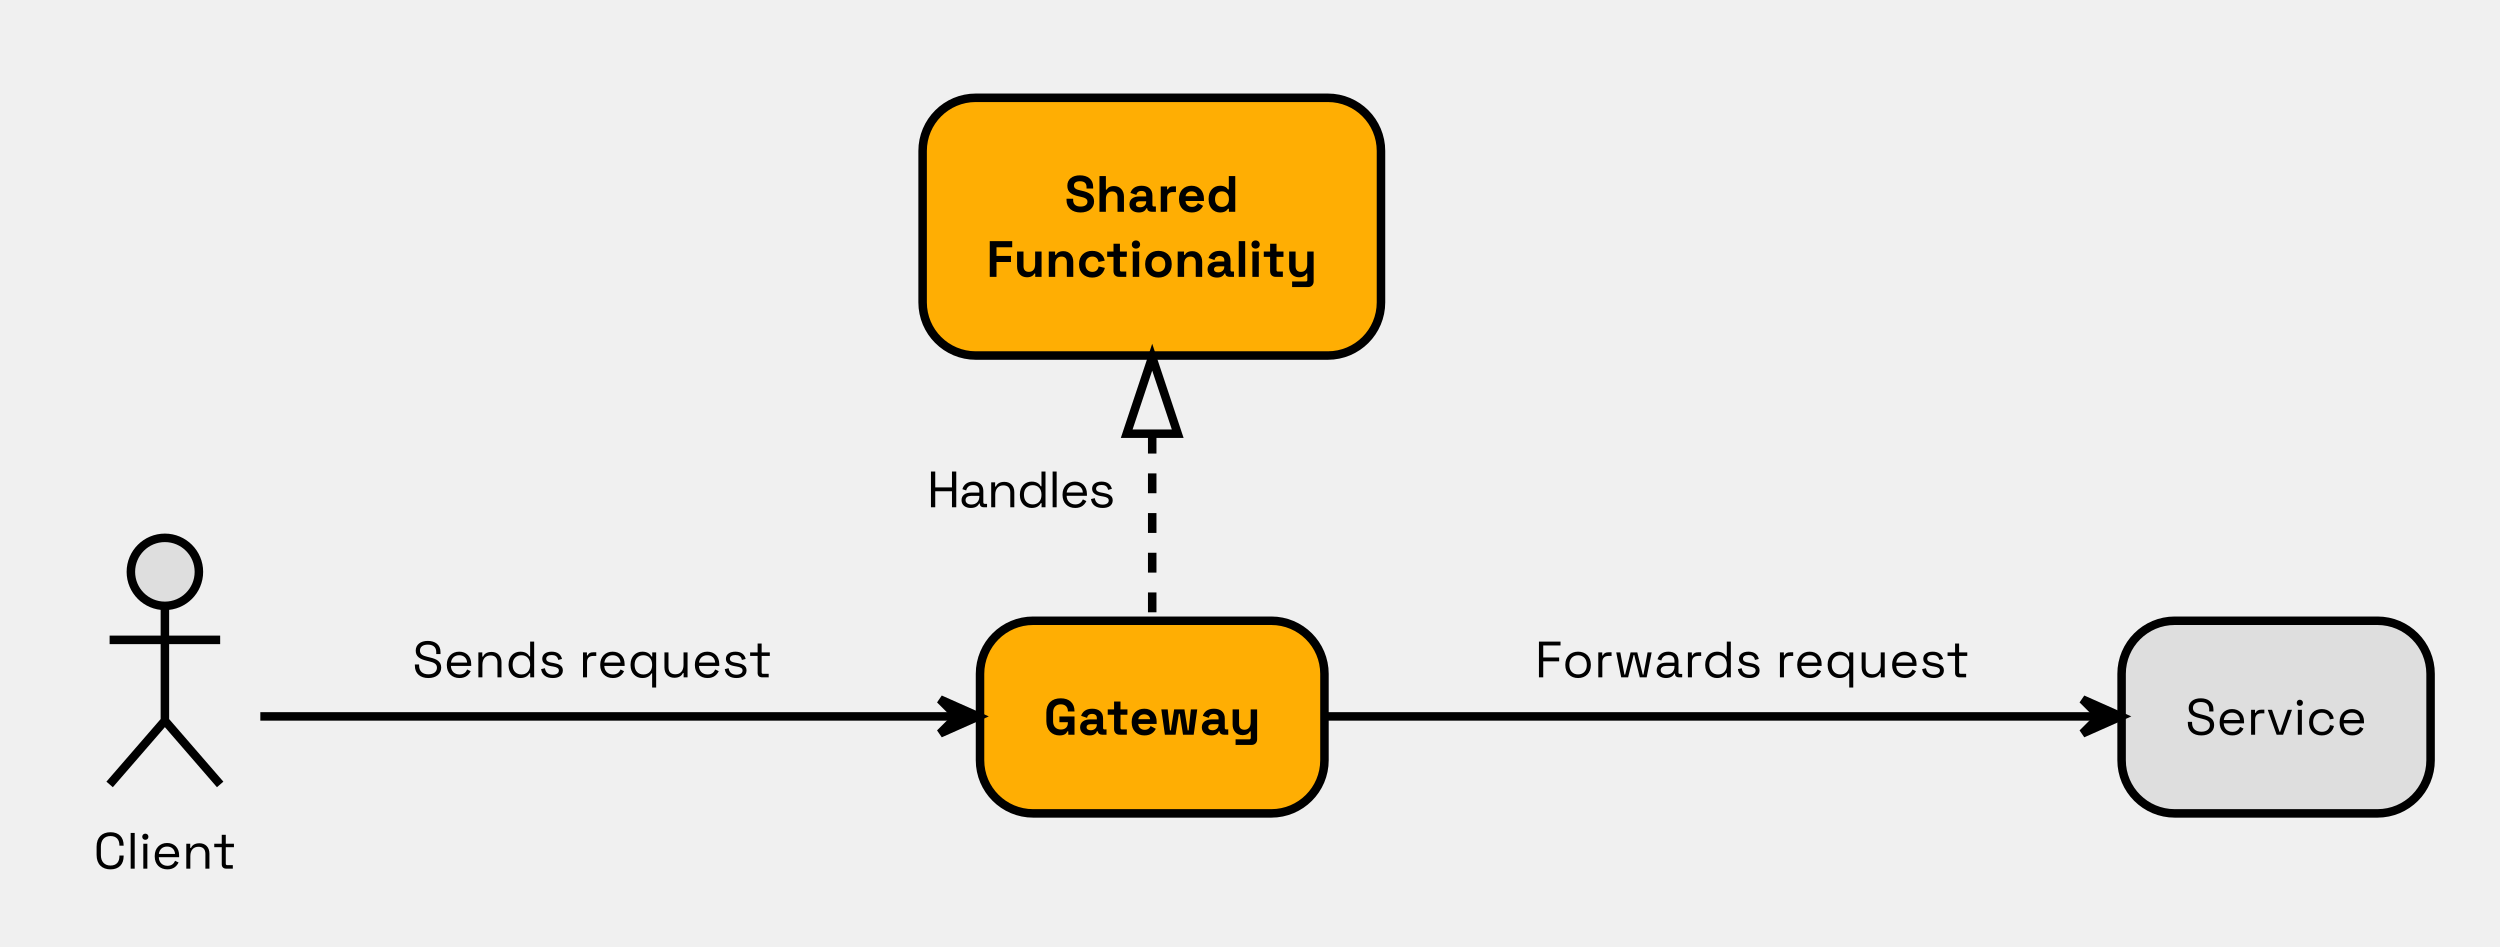
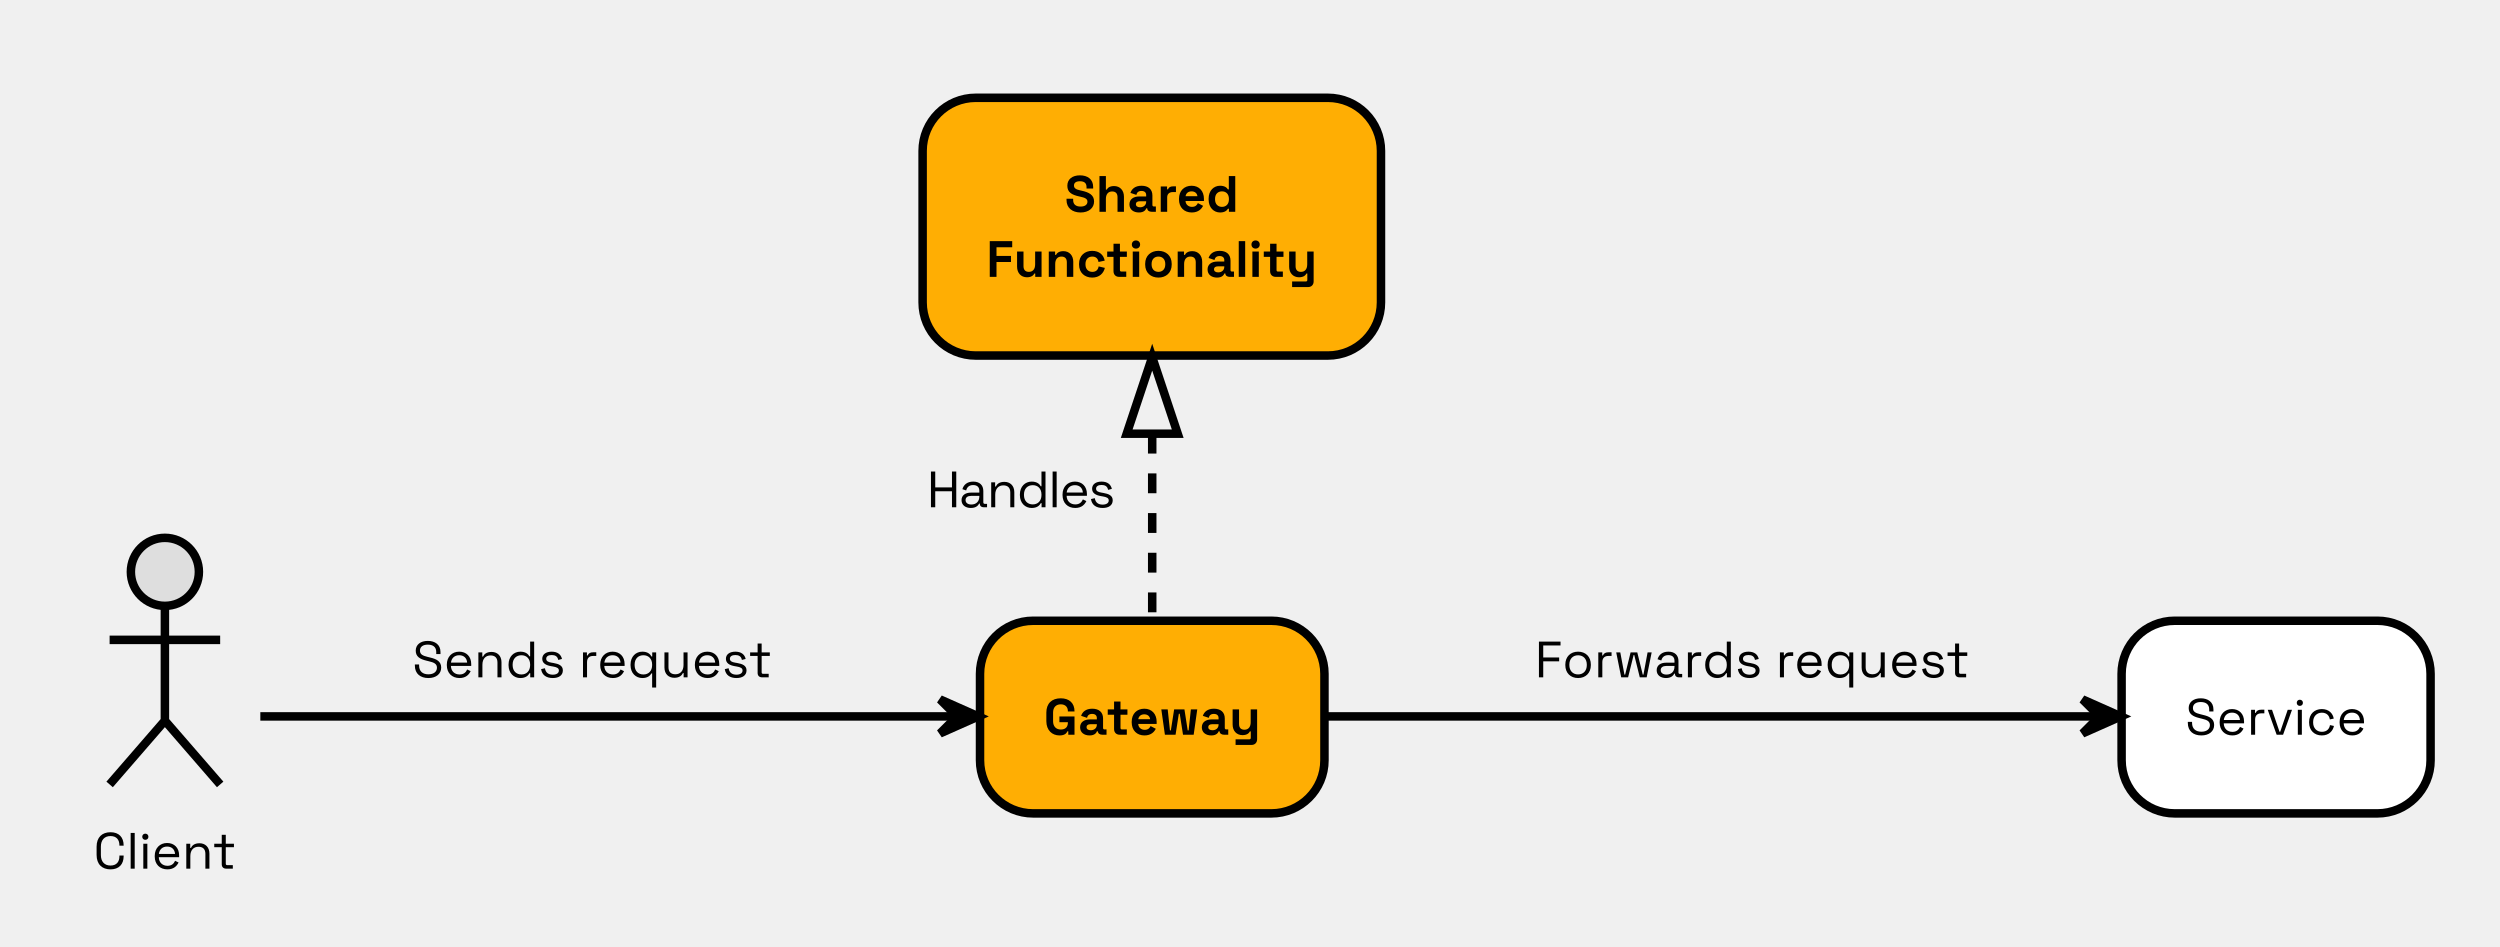
<svg xmlns="http://www.w3.org/2000/svg" width="882" height="334.5" preserveAspectRatio="none" style="width:882px;height:334px" viewBox="0 0 882 334">
  <rect width="121.519" height="67.968" x="345.75" y="219" fill="#FFAE03" rx="18.75" ry="18.75" style="stroke:#000;stroke-width:3" />
  <path d="M373.794 259.464c1.944 0 2.52-.846 2.772-1.458h.324v1.206h2.196v-6.444h-5.328v2.016h2.988v.18c0 1.404-.756 2.412-2.484 2.412s-2.736-1.152-2.736-2.916v-3.096c0-1.764 1.008-2.88 2.7-2.88s2.52 1.044 2.52 2.376v.144h2.34v-.072c0-2.808-1.764-4.572-4.86-4.572-3.132 0-5.076 1.8-5.076 5.04v3.024c0 3.24 2.052 5.04 4.644 5.04m10.614 0c1.872 0 2.43-1.008 2.592-1.458h.342v.018c0 .72.648 1.188 1.53 1.188h1.512v-1.872h-.72c-.324 0-.504-.18-.504-.54v-3.33c0-2.232-1.476-3.438-3.816-3.438-2.322 0-3.492 1.17-3.924 2.52l2.088.702c.162-.81.666-1.386 1.8-1.386 1.152 0 1.656.612 1.656 1.44v.504h-2.448c-2.016 0-3.456.954-3.456 2.79s1.44 2.862 3.348 2.862m.396-1.836c-.972 0-1.476-.45-1.476-1.098s.504-1.026 1.35-1.026h2.286v.18c0 1.188-.9 1.944-2.16 1.944m10.218 1.584h2.52v-1.872h-1.728c-.324 0-.504-.18-.504-.54v-4.644h2.448v-1.872h-2.448v-2.772h-2.268v2.772h-2.232v1.872h2.232v5.04c0 1.224.792 2.016 1.98 2.016m8.742.252c2.448 0 3.51-1.386 4.014-2.34l-1.854-.972c-.306.684-.828 1.332-2.088 1.332s-2.214-.846-2.268-2.07h6.498v-.774c0-2.736-1.71-4.608-4.338-4.608-2.664 0-4.464 1.8-4.464 4.608v.216c0 2.808 1.818 4.608 4.5 4.608m-2.178-5.742c.162-1.026.9-1.71 2.124-1.71 1.17 0 1.944.684 2.052 1.71zm9.39 5.49h3.762l1.152-7.398h.324l1.152 7.398h3.762l1.26-8.928h-2.25l-.792 7.398h-.324l-1.152-7.398h-3.636l-1.152 7.398h-.324l-.792-7.398h-2.25zm16.375.252c1.872 0 2.43-1.008 2.592-1.458h.342v.018c0 .72.648 1.188 1.53 1.188h1.512v-1.872h-.72c-.324 0-.504-.18-.504-.54v-3.33c0-2.232-1.476-3.438-3.816-3.438-2.322 0-3.492 1.17-3.924 2.52l2.088.702c.162-.81.666-1.386 1.8-1.386 1.152 0 1.656.612 1.656 1.44v.504h-2.448c-2.016 0-3.456.954-3.456 2.79s1.44 2.862 3.348 2.862m.396-1.836c-.972 0-1.476-.45-1.476-1.098s.504-1.026 1.35-1.026h2.286v.18c0 1.188-.9 1.944-2.16 1.944m8.166 5.184h5.616c1.188 0 1.98-.792 1.98-2.016v-10.512h-2.268v4.536c0 1.656-.81 2.628-2.196 2.628-1.224 0-1.908-.666-1.908-2.016v-5.148h-2.268v5.328c0 2.214 1.386 3.744 3.474 3.744 1.602 0 2.322-.702 2.61-1.314h.324v2.25c0 .36-.18.54-.504.54h-4.86z" aria-label="Gateway" style="font-weight:700;font-size:18px;font-family:&quot;Space Grotesk&quot;" />
  <rect width="161.713" height="90.936" x="325.5" y="34.5" fill="#FFAE03" rx="18.75" ry="18.75" style="stroke:#000;stroke-width:3" />
  <path d="M381.22 74.964c2.915 0 4.77-1.584 4.77-3.888s-1.783-3.24-4.465-3.816l-.414-.09c-1.512-.324-2.214-.774-2.214-1.71s.666-1.512 2.106-1.512 2.322.576 2.322 2.016v.54h2.34v-.54c0-2.736-1.962-4.104-4.662-4.104s-4.446 1.368-4.446 3.672 1.53 3.186 4.14 3.762l.414.09c1.62.36 2.538.72 2.538 1.764 0 1.008-.81 1.728-2.43 1.728s-2.61-.756-2.61-2.268v-.504h-2.34v.504c0 2.736 2.034 4.356 4.95 4.356m6.67-.252h2.268v-4.536c0-1.656.81-2.628 2.196-2.628 1.224 0 1.908.666 1.908 2.016v5.148h2.268v-5.328c0-2.214-1.386-3.744-3.474-3.744-1.584 0-2.286.666-2.574 1.242h-.324v-4.77h-2.268zm13.925.252c1.872 0 2.43-1.008 2.592-1.458h.342v.018c0 .72.648 1.188 1.53 1.188h1.512V72.84h-.72c-.324 0-.504-.18-.504-.54v-3.33c0-2.232-1.476-3.438-3.816-3.438-2.322 0-3.492 1.17-3.924 2.52l2.088.702c.162-.81.666-1.386 1.8-1.386 1.152 0 1.656.612 1.656 1.44v.504h-2.448c-2.016 0-3.456.954-3.456 2.79s1.44 2.862 3.348 2.862m.396-1.836c-.972 0-1.476-.45-1.476-1.098s.504-1.026 1.35-1.026h2.286v.18c0 1.188-.9 1.944-2.16 1.944m7.3 1.584h2.269v-5.076c0-1.26.828-1.872 1.98-1.872h1.116v-2.016h-1.08c-.828 0-1.476.324-1.728 1.044h-.324v-1.008h-2.232zm10.938.252c2.448 0 3.51-1.386 4.014-2.34l-1.854-.972c-.306.684-.828 1.332-2.088 1.332s-2.214-.846-2.268-2.07h6.498v-.774c0-2.736-1.71-4.608-4.338-4.608-2.664 0-4.464 1.8-4.464 4.608v.216c0 2.808 1.818 4.608 4.5 4.608m-2.178-5.742c.162-1.026.9-1.71 2.124-1.71 1.17 0 1.944.684 2.052 1.71zm12.16 5.742c1.62 0 2.395-.648 2.809-1.332h.324v1.08h2.232v-12.6h-2.268v4.698h-.324c-.378-.63-1.152-1.278-2.772-1.278-2.16 0-4.032 1.656-4.032 4.572v.288c0 2.916 1.89 4.572 4.032 4.572m.685-1.98c-1.386 0-2.448-.918-2.448-2.646v-.18c0-1.728 1.044-2.646 2.448-2.646s2.448.918 2.448 2.646v.18c0 1.728-1.062 2.646-2.448 2.646" aria-label="Shared" style="font-weight:700;font-size:18px;font-family:&quot;Space Grotesk&quot;" />
  <path d="M349.188 97.68h2.376v-5.238h5.112v-2.16h-5.112V87.24h5.544v-2.16h-7.92zm13.11.144c1.602 0 2.322-.702 2.61-1.314h.324v1.17h2.232v-8.928h-2.268v4.536c0 1.656-.81 2.628-2.196 2.628-1.224 0-1.908-.666-1.908-2.016v-5.148h-2.268v5.328c0 2.214 1.386 3.744 3.474 3.744m7.71-.144h2.268v-4.536c0-1.656.81-2.628 2.196-2.628 1.224 0 1.908.666 1.908 2.016v5.148h2.268v-5.328c0-2.214-1.386-3.744-3.474-3.744-1.602 0-2.322.702-2.61 1.314h-.324v-1.17h-2.232zm15.306.252c2.556 0 4.014-1.494 4.482-3.42l-2.196-.522c-.198 1.152-.864 1.926-2.232 1.926s-2.412-.918-2.412-2.61v-.18c0-1.692 1.044-2.61 2.412-2.61s2.034.828 2.178 1.908l2.196-.468c-.378-1.98-1.872-3.456-4.428-3.456-2.592 0-4.626 1.674-4.626 4.59v.252c0 2.916 2.034 4.59 4.626 4.59m9.51-.252h2.52v-1.872h-1.728c-.324 0-.504-.18-.504-.54v-4.644h2.448v-1.872h-2.448V85.98h-2.268v2.772h-2.232v1.872h2.232v5.04c0 1.224.792 2.016 1.98 2.016m5.946-9.972c.828 0 1.458-.576 1.458-1.44s-.63-1.44-1.458-1.44-1.458.576-1.458 1.44.63 1.44 1.458 1.44m-1.134 9.972h2.268v-8.928h-2.268zm9.06.252c2.664 0 4.68-1.692 4.68-4.572v-.288c0-2.88-2.016-4.572-4.68-4.572s-4.68 1.692-4.68 4.572v.288c0 2.88 2.016 4.572 4.68 4.572m0-2.016c-1.386 0-2.412-.936-2.412-2.61v-.18c0-1.674 1.008-2.61 2.412-2.61s2.412.936 2.412 2.61v.18c0 1.674-1.026 2.61-2.412 2.61m6.793 1.764h2.268v-4.536c0-1.656.81-2.628 2.196-2.628 1.224 0 1.908.666 1.908 2.016v5.148h2.268v-5.328c0-2.214-1.386-3.744-3.474-3.744-1.602 0-2.322.702-2.61 1.314h-.324v-1.17h-2.232zm13.884.252c1.872 0 2.43-1.008 2.592-1.458h.342v.018c0 .72.648 1.188 1.53 1.188h1.512v-1.872h-.72c-.324 0-.504-.18-.504-.54v-3.33c0-2.232-1.476-3.438-3.816-3.438-2.322 0-3.492 1.17-3.924 2.52l2.088.702c.162-.81.666-1.386 1.8-1.386 1.152 0 1.656.612 1.656 1.44v.504h-2.448c-2.016 0-3.456.954-3.456 2.79s1.44 2.862 3.348 2.862m.396-1.836c-.972 0-1.476-.45-1.476-1.098s.504-1.026 1.35-1.026h2.286v.18c0 1.188-.9 1.944-2.16 1.944m7.26 1.584h2.268v-12.6h-2.268zm5.946-9.972c.828 0 1.458-.576 1.458-1.44s-.63-1.44-1.458-1.44-1.458.576-1.458 1.44.63 1.44 1.458 1.44m-1.134 9.972h2.268v-8.928h-2.268zm8.232 0h2.52v-1.872h-1.728c-.324 0-.504-.18-.504-.54v-4.644h2.448v-1.872h-2.448V85.98h-2.268v2.772h-2.232v1.872h2.232v5.04c0 1.224.792 2.016 1.98 2.016m5.784 3.6h5.616c1.188 0 1.98-.792 1.98-2.016V88.752h-2.268v4.536c0 1.656-.81 2.628-2.196 2.628-1.224 0-1.908-.666-1.908-2.016v-5.148h-2.268v5.328c0 2.214 1.386 3.744 3.474 3.744 1.602 0 2.322-.702 2.61-1.314h.324v2.25c0 .36-.18.54-.504.54h-4.86z" aria-label="Functionality" style="font-weight:700;font-size:18px;font-family:&quot;Space Grotesk&quot;" />
-   <rect width="109.008" height="67.968" x="748.5" y="219" fill="#DEDEDE" rx="18.75" ry="18.75" style="stroke:#000;stroke-width:3" />
+   <rect width="109.008" height="67.968" x="748.5" y="219" fill="#FFF" rx="18.75" ry="18.75" style="stroke:#000;stroke-width:3" />
  <path d="M776.634 259.464c2.736 0 4.518-1.458 4.518-3.69 0-2.214-1.71-3.042-3.888-3.546l-.936-.234c-1.674-.414-2.664-.864-2.664-2.214s1.08-2.106 2.754-2.106c1.728 0 2.988.756 2.988 2.574v.756h1.494v-.756c0-2.574-1.944-3.888-4.482-3.888s-4.248 1.314-4.248 3.438 1.512 2.988 3.744 3.528l.936.234c1.692.396 2.808.864 2.808 2.25 0 1.35-1.062 2.34-3.024 2.34-1.926 0-3.276-.99-3.276-3.096v-.378h-1.494v.378c0 2.952 2.016 4.41 4.77 4.41m10.926 0c2.358 0 3.402-1.314 3.942-2.43l-1.224-.594c-.432.972-1.17 1.764-2.682 1.764-1.746 0-3.006-1.134-3.06-3.024h7.164v-.648c0-2.682-1.728-4.374-4.23-4.374-2.574 0-4.374 1.836-4.374 4.554v.216c0 2.718 1.782 4.536 4.464 4.536m-3.006-5.454c.216-1.638 1.314-2.592 2.916-2.592 1.584 0 2.682.954 2.79 2.592zm9.63 5.202h1.422v-5.364c0-1.476.846-2.178 2.124-2.178h1.134v-1.296h-1.044c-1.062 0-1.692.342-1.998 1.116h-.252v-1.08h-1.386zm9.018 0h2.268l3.15-8.802h-1.512l-2.646 7.74h-.252l-2.646-7.74h-1.512zm8.172-10.17c.63 0 1.098-.45 1.098-1.08 0-.648-.468-1.098-1.098-1.098-.612 0-1.08.45-1.08 1.098 0 .63.468 1.08 1.08 1.08m-.702 10.17h1.422v-8.802h-1.422zm8.46.252c2.538 0 3.906-1.584 4.284-3.348l-1.404-.306c-.216 1.35-1.116 2.376-2.862 2.376s-3.078-1.242-3.078-3.294v-.162c0-2.052 1.332-3.294 3.078-3.294s2.628 1.08 2.808 2.376l1.386-.288c-.288-1.782-1.674-3.366-4.212-3.366-2.574 0-4.482 1.728-4.482 4.554v.198c0 2.826 1.908 4.554 4.482 4.554m10.746 0c2.358 0 3.402-1.314 3.942-2.43l-1.224-.594c-.432.972-1.17 1.764-2.682 1.764-1.746 0-3.006-1.134-3.06-3.024h7.164v-.648c0-2.682-1.728-4.374-4.23-4.374-2.574 0-4.374 1.836-4.374 4.554v.216c0 2.718 1.782 4.536 4.464 4.536m-3.006-5.454c.216-1.638 1.314-2.592 2.916-2.592 1.584 0 2.682.954 2.79 2.592z" aria-label="Service" style="font-size:18px;font-family:&quot;Space Grotesk&quot;" />
  <circle cx="58.173" cy="201.75" r="12" fill="#DEDEDE" style="stroke:#000;stroke-width:3" />
  <path fill="none" d="M58.173 213.75v40.5m-19.5-28.5h39m-19.5 28.5-19.5 22.5m19.5-22.5 19.5 22.5" style="stroke:#000;stroke-width:3" />
  <path d="M38.994 306.714c2.97 0 4.626-1.782 4.626-4.644v-.234h-1.494v.288c0 1.89-.99 3.24-3.132 3.24s-3.402-1.386-3.402-3.726v-2.952c0-2.34 1.26-3.726 3.402-3.726s3.132 1.35 3.132 3.24v.144h1.494v-.09c0-2.862-1.656-4.644-4.626-4.644-2.988 0-4.914 1.782-4.914 5.112v2.88c0 3.33 1.926 5.112 4.914 5.112m7.106-.252h1.422v-12.6H46.1zm5.163-10.17c.63 0 1.098-.45 1.098-1.08 0-.648-.468-1.098-1.098-1.098-.612 0-1.08.45-1.08 1.098 0 .63.468 1.08 1.08 1.08m-.702 10.17h1.422v-8.802H50.56zm8.492.252c2.358 0 3.402-1.314 3.942-2.43l-1.224-.594c-.432.972-1.17 1.764-2.682 1.764-1.746 0-3.006-1.134-3.06-3.024h7.164v-.648c0-2.682-1.728-4.374-4.23-4.374-2.574 0-4.374 1.836-4.374 4.554v.216c0 2.718 1.782 4.536 4.464 4.536m-3.006-5.454c.216-1.638 1.314-2.592 2.916-2.592 1.584 0 2.682.954 2.79 2.592zm9.68 5.202h1.423v-4.428c0-2.178 1.188-3.294 2.88-3.294 1.476 0 2.43.756 2.43 2.502v5.22h1.422v-5.328c0-2.358-1.548-3.636-3.492-3.636-1.8 0-2.646.81-3.024 1.656h-.252v-1.494h-1.386zm14.073 0h2.34v-1.242h-1.962c-.378 0-.522-.18-.522-.54v-5.778h2.88v-1.242h-2.88v-3.132h-1.422v3.132h-2.646v1.242h2.646v6.012c0 .954.558 1.548 1.566 1.548" aria-label="Client" style="font-size:18px;font-family:&quot;Space Grotesk&quot;" />
  <path fill="none" d="M91.845 252.75H336.15" style="stroke:#000;stroke-width:3" />
  <path d="m345.15 252.75-13.5-6 6 6-6 6z" style="stroke:#000;stroke-width:3" />
  <path d="M151.134 239.214c2.736 0 4.518-1.458 4.518-3.69 0-2.214-1.71-3.042-3.888-3.546l-.936-.234c-1.674-.414-2.664-.864-2.664-2.214s1.08-2.106 2.754-2.106c1.728 0 2.988.756 2.988 2.574v.756h1.494v-.756c0-2.574-1.944-3.888-4.482-3.888s-4.248 1.314-4.248 3.438 1.512 2.988 3.744 3.528l.936.234c1.692.396 2.808.864 2.808 2.25 0 1.35-1.062 2.34-3.024 2.34-1.926 0-3.276-.99-3.276-3.096v-.378h-1.494v.378c0 2.952 2.016 4.41 4.77 4.41m10.97 0c2.358 0 3.402-1.314 3.942-2.43l-1.224-.594c-.432.972-1.17 1.764-2.682 1.764-1.746 0-3.006-1.134-3.06-3.024h7.164v-.648c0-2.682-1.728-4.374-4.23-4.374-2.574 0-4.374 1.836-4.374 4.554v.216c0 2.718 1.782 4.536 4.464 4.536m-3.006-5.454c.216-1.638 1.314-2.592 2.916-2.592 1.584 0 2.682.954 2.79 2.592zm9.673 5.202h1.422v-4.428c0-2.178 1.188-3.294 2.88-3.294 1.476 0 2.43.756 2.43 2.502v5.22h1.422v-5.328c0-2.358-1.548-3.636-3.492-3.636-1.8 0-2.646.81-3.024 1.656h-.252v-1.494h-1.386zm14.804.252c1.836 0 2.754-.828 3.24-1.71h.252v1.458h1.386v-12.6h-1.422v5.184h-.252c-.45-.81-1.368-1.638-3.204-1.638-2.304 0-4.158 1.728-4.158 4.536v.234c0 2.826 1.872 4.536 4.158 4.536m.378-1.26c-1.818 0-3.096-1.224-3.096-3.312v-.162c0-2.088 1.278-3.312 3.096-3.312s3.078 1.224 3.078 3.312v.162c0 2.088-1.278 3.312-3.078 3.312m11.077 1.26c2.16 0 3.546-.972 3.546-2.7 0-1.71-1.458-2.286-3.312-2.61l-.738-.126c-1.116-.198-1.818-.522-1.818-1.368s.738-1.314 1.944-1.314c1.188 0 2.07.468 2.286 1.728l1.332-.342c-.36-1.638-1.638-2.574-3.618-2.574-2.016 0-3.348.936-3.348 2.52s1.35 2.286 3.078 2.592l.738.126c1.278.234 2.052.522 2.052 1.422s-.828 1.458-2.142 1.458c-1.332 0-2.52-.54-2.772-2.268l-1.35.306c.306 2.178 1.926 3.15 4.122 3.15m10.653-.252h1.422v-5.364c0-1.476.846-2.178 2.124-2.178h1.134v-1.296h-1.044c-1.062 0-1.692.342-1.998 1.116h-.252v-1.08h-1.386zm10.538.252c2.358 0 3.402-1.314 3.942-2.43l-1.224-.594c-.432.972-1.17 1.764-2.682 1.764-1.746 0-3.006-1.134-3.06-3.024h7.164v-.648c0-2.682-1.728-4.374-4.23-4.374-2.574 0-4.374 1.836-4.374 4.554v.216c0 2.718 1.782 4.536 4.464 4.536m-3.006-5.454c.216-1.638 1.314-2.592 2.916-2.592 1.584 0 2.682.954 2.79 2.592zm16.856 8.802h1.422V230.16h-1.386v1.458h-.252c-.486-.882-1.404-1.71-3.24-1.71-2.286 0-4.158 1.71-4.158 4.536v.234c0 2.808 1.854 4.536 4.158 4.536 1.836 0 2.754-.828 3.204-1.638h.252zm-3.078-4.608c-1.818 0-3.096-1.224-3.096-3.312v-.162c0-2.088 1.278-3.312 3.096-3.312 1.8 0 3.078 1.224 3.078 3.312v.162c0 2.088-1.26 3.312-3.078 3.312m10.897 1.17c1.8 0 2.646-.81 3.042-1.656h.252v1.494h1.386v-8.802h-1.422v4.428c0 2.178-1.206 3.294-2.88 3.294-1.494 0-2.43-.756-2.43-2.502v-5.22h-1.422v5.328c0 2.358 1.53 3.636 3.474 3.636m11.726.09c2.358 0 3.402-1.314 3.942-2.43l-1.224-.594c-.432.972-1.17 1.764-2.682 1.764-1.746 0-3.006-1.134-3.06-3.024h7.164v-.648c0-2.682-1.728-4.374-4.23-4.374-2.574 0-4.374 1.836-4.374 4.554v.216c0 2.718 1.782 4.536 4.464 4.536m-3.006-5.454c.216-1.638 1.314-2.592 2.916-2.592 1.584 0 2.682.954 2.79 2.592zm13.22 5.454c2.16 0 3.545-.972 3.545-2.7 0-1.71-1.458-2.286-3.312-2.61l-.738-.126c-1.116-.198-1.818-.522-1.818-1.368s.738-1.314 1.944-1.314c1.188 0 2.07.468 2.286 1.728l1.332-.342c-.36-1.638-1.638-2.574-3.618-2.574-2.016 0-3.348.936-3.348 2.52s1.35 2.286 3.078 2.592l.738.126c1.278.234 2.052.522 2.052 1.422s-.828 1.458-2.142 1.458c-1.332 0-2.52-.54-2.772-2.268l-1.35.306c.306 2.178 1.926 3.15 4.122 3.15m9.025-.252h2.34v-1.242h-1.962c-.378 0-.522-.18-.522-.54v-5.778h2.88v-1.242h-2.88v-3.132h-1.422v3.132h-2.646v1.242h2.646v6.012c0 .954.558 1.548 1.566 1.548" aria-label="Sends request" style="font-size:18px;font-family:&quot;Space Grotesk&quot;" />
  <path fill="none" d="M467.37 252.75h271.86" style="stroke:#000;stroke-width:3" />
  <path d="m748.23 252.75-13.5-6 6 6-6 6z" style="stroke:#000;stroke-width:3" />
  <path d="M542.94 238.962h1.512v-5.634h5.616v-1.368h-5.616v-4.23h6.102v-1.368h-7.614zm13.808.252c2.664 0 4.5-1.782 4.5-4.536v-.234c0-2.754-1.836-4.536-4.5-4.536s-4.5 1.782-4.5 4.536v.234c0 2.754 1.836 4.536 4.5 4.536m0-1.278c-1.854 0-3.078-1.278-3.078-3.294v-.162c0-2.016 1.206-3.294 3.078-3.294 1.854 0 3.078 1.278 3.078 3.294v.162c0 2.016-1.224 3.294-3.078 3.294m7.13 1.026h1.423v-5.364c0-1.476.846-2.178 2.124-2.178h1.134v-1.296h-1.044c-1.062 0-1.692.342-1.998 1.116h-.252v-1.08h-1.386zm8.085 0h2.43l1.944-7.848h.234l1.944 7.848h2.43l1.764-8.802h-1.44l-1.458 7.848h-.252l-1.926-7.848h-2.358l-1.926 7.848h-.252l-1.458-7.848h-1.44zm15.807.252c1.818 0 2.556-.864 2.934-1.566h.216v.09c0 .756.522 1.224 1.314 1.224h1.242v-1.206h-.81c-.324 0-.504-.18-.504-.54v-3.978c0-2.106-1.332-3.33-3.564-3.33-2.214 0-3.402 1.206-3.816 2.682l1.332.432c.27-1.134 1.044-1.89 2.466-1.89 1.458 0 2.178.774 2.178 2.016v.648h-2.97c-1.89 0-3.312.882-3.312 2.664 0 1.764 1.422 2.754 3.294 2.754m.162-1.224c-1.224 0-2.034-.576-2.034-1.566s.81-1.476 1.944-1.476h2.916v.198c0 1.8-1.134 2.844-2.826 2.844m7.562.972h1.422v-5.364c0-1.476.846-2.178 2.124-2.178h1.134v-1.296h-1.044c-1.062 0-1.692.342-1.998 1.116h-.252v-1.08h-1.386zm10.263.252c1.836 0 2.754-.828 3.24-1.71h.252v1.458h1.386v-12.6h-1.422v5.184h-.252c-.45-.81-1.368-1.638-3.204-1.638-2.304 0-4.158 1.728-4.158 4.536v.234c0 2.826 1.872 4.536 4.158 4.536m.378-1.26c-1.818 0-3.096-1.224-3.096-3.312v-.162c0-2.088 1.278-3.312 3.096-3.312s3.078 1.224 3.078 3.312v.162c0 2.088-1.278 3.312-3.078 3.312m11.108 1.26c2.16 0 3.546-.972 3.546-2.7 0-1.71-1.458-2.286-3.312-2.61l-.738-.126c-1.116-.198-1.818-.522-1.818-1.368s.738-1.314 1.944-1.314c1.188 0 2.07.468 2.286 1.728l1.332-.342c-.36-1.638-1.638-2.574-3.618-2.574-2.016 0-3.348.936-3.348 2.52s1.35 2.286 3.078 2.592l.738.126c1.278.234 2.052.522 2.052 1.422s-.828 1.458-2.142 1.458c-1.332 0-2.52-.54-2.772-2.268l-1.35.306c.306 2.178 1.926 3.15 4.122 3.15m10.715-.252h1.422v-5.364c0-1.476.846-2.178 2.124-2.178h1.134v-1.296h-1.044c-1.062 0-1.692.342-1.998 1.116h-.252v-1.08h-1.386zm10.569.252c2.358 0 3.402-1.314 3.942-2.43l-1.224-.594c-.432.972-1.17 1.764-2.682 1.764-1.746 0-3.006-1.134-3.06-3.024h7.164v-.648c0-2.682-1.728-4.374-4.23-4.374-2.574 0-4.374 1.836-4.374 4.554v.216c0 2.718 1.782 4.536 4.464 4.536m-3.006-5.454c.216-1.638 1.314-2.592 2.916-2.592 1.584 0 2.682.954 2.79 2.592zm16.886 8.802h1.422V230.16h-1.386v1.458h-.252c-.486-.882-1.404-1.71-3.24-1.71-2.286 0-4.158 1.71-4.158 4.536v.234c0 2.808 1.854 4.536 4.158 4.536 1.836 0 2.754-.828 3.204-1.638h.252zm-3.078-4.608c-1.818 0-3.096-1.224-3.096-3.312v-.162c0-2.088 1.278-3.312 3.096-3.312 1.8 0 3.078 1.224 3.078 3.312v.162c0 2.088-1.26 3.312-3.078 3.312m10.929 1.17c1.8 0 2.646-.81 3.042-1.656h.252v1.494h1.386v-8.802h-1.422v4.428c0 2.178-1.206 3.294-2.88 3.294-1.494 0-2.43-.756-2.43-2.502v-5.22h-1.422v5.328c0 2.358 1.53 3.636 3.474 3.636m11.756.09c2.358 0 3.402-1.314 3.942-2.43l-1.224-.594c-.432.972-1.17 1.764-2.682 1.764-1.746 0-3.006-1.134-3.06-3.024h7.164v-.648c0-2.682-1.728-4.374-4.23-4.374-2.574 0-4.374 1.836-4.374 4.554v.216c0 2.718 1.782 4.536 4.464 4.536m-3.006-5.454c.216-1.638 1.314-2.592 2.916-2.592 1.584 0 2.682.954 2.79 2.592zm13.25 5.454c2.16 0 3.547-.972 3.547-2.7 0-1.71-1.458-2.286-3.312-2.61l-.738-.126c-1.116-.198-1.818-.522-1.818-1.368s.738-1.314 1.944-1.314c1.188 0 2.07.468 2.286 1.728l1.332-.342c-.36-1.638-1.638-2.574-3.618-2.574-2.016 0-3.348.936-3.348 2.52s1.35 2.286 3.078 2.592l.738.126c1.278.234 2.052.522 2.052 1.422s-.828 1.458-2.142 1.458c-1.332 0-2.52-.54-2.772-2.268l-1.35.306c.306 2.178 1.926 3.15 4.122 3.15m9.057-.252h2.34v-1.242h-1.962c-.378 0-.522-.18-.522-.54v-5.778h2.88v-1.242h-2.88v-3.132h-1.422v3.132h-2.646v1.242h2.646v6.012c0 .954.558 1.548 1.566 1.548" aria-label="Forwards request" style="font-size:18px;font-family:&quot;Space Grotesk&quot;" />
  <path fill="none" d="M406.5 153.015v65.655" style="stroke:#000;stroke-width:3;stroke-dasharray:7,7" />
  <path fill="none" d="m406.5 126.015-9 27h18z" style="stroke:#000;stroke-width:3" />
  <path d="M328.44 178.962h1.512v-5.634h5.904v5.634h1.512v-12.6h-1.512v5.598h-5.904v-5.598h-1.512zm14.083.252c1.818 0 2.556-.864 2.934-1.566h.216v.09c0 .756.522 1.224 1.314 1.224h1.242v-1.206h-.81c-.324 0-.504-.18-.504-.54v-3.978c0-2.106-1.332-3.33-3.564-3.33-2.214 0-3.402 1.206-3.816 2.682l1.332.432c.27-1.134 1.044-1.89 2.466-1.89 1.458 0 2.178.774 2.178 2.016v.648h-2.97c-1.89 0-3.312.882-3.312 2.664 0 1.764 1.422 2.754 3.294 2.754m.162-1.224c-1.224 0-2.034-.576-2.034-1.566s.81-1.476 1.944-1.476h2.916v.198c0 1.8-1.134 2.844-2.826 2.844m7.01.972h1.422v-4.428c0-2.178 1.188-3.294 2.88-3.294 1.476 0 2.43.756 2.43 2.502v5.22h1.422v-5.328c0-2.358-1.548-3.636-3.492-3.636-1.8 0-2.646.81-3.024 1.656h-.252v-1.494h-1.386zm14.28.252c1.837 0 2.755-.828 3.24-1.71h.253v1.458h1.386v-12.6h-1.422v5.184h-.252c-.45-.81-1.368-1.638-3.204-1.638-2.304 0-4.158 1.728-4.158 4.536v.234c0 2.826 1.872 4.536 4.158 4.536m.379-1.26c-1.818 0-3.096-1.224-3.096-3.312v-.162c0-2.088 1.278-3.312 3.096-3.312s3.078 1.224 3.078 3.312v.162c0 2.088-1.278 3.312-3.078 3.312m7.01 1.008h1.421v-12.6h-1.422zm7.962.252c2.358 0 3.402-1.314 3.942-2.43l-1.224-.594c-.432.972-1.17 1.764-2.682 1.764-1.746 0-3.006-1.134-3.06-3.024h7.164v-.648c0-2.682-1.728-4.374-4.23-4.374-2.574 0-4.374 1.836-4.374 4.554v.216c0 2.718 1.782 4.536 4.464 4.536m-3.006-5.454c.216-1.638 1.314-2.592 2.916-2.592 1.584 0 2.682.954 2.79 2.592zm12.698 5.454c2.16 0 3.546-.972 3.546-2.7 0-1.71-1.458-2.286-3.312-2.61l-.738-.126c-1.116-.198-1.818-.522-1.818-1.368s.738-1.314 1.944-1.314c1.188 0 2.07.468 2.286 1.728l1.332-.342c-.36-1.638-1.638-2.574-3.618-2.574-2.016 0-3.348.936-3.348 2.52s1.35 2.286 3.078 2.592l.738.126c1.278.234 2.052.522 2.052 1.422s-.828 1.458-2.142 1.458c-1.332 0-2.52-.54-2.772-2.268l-1.35.306c.306 2.178 1.926 3.15 4.122 3.15" aria-label="Handles" style="font-size:18px;font-family:&quot;Space Grotesk&quot;" />
</svg>
